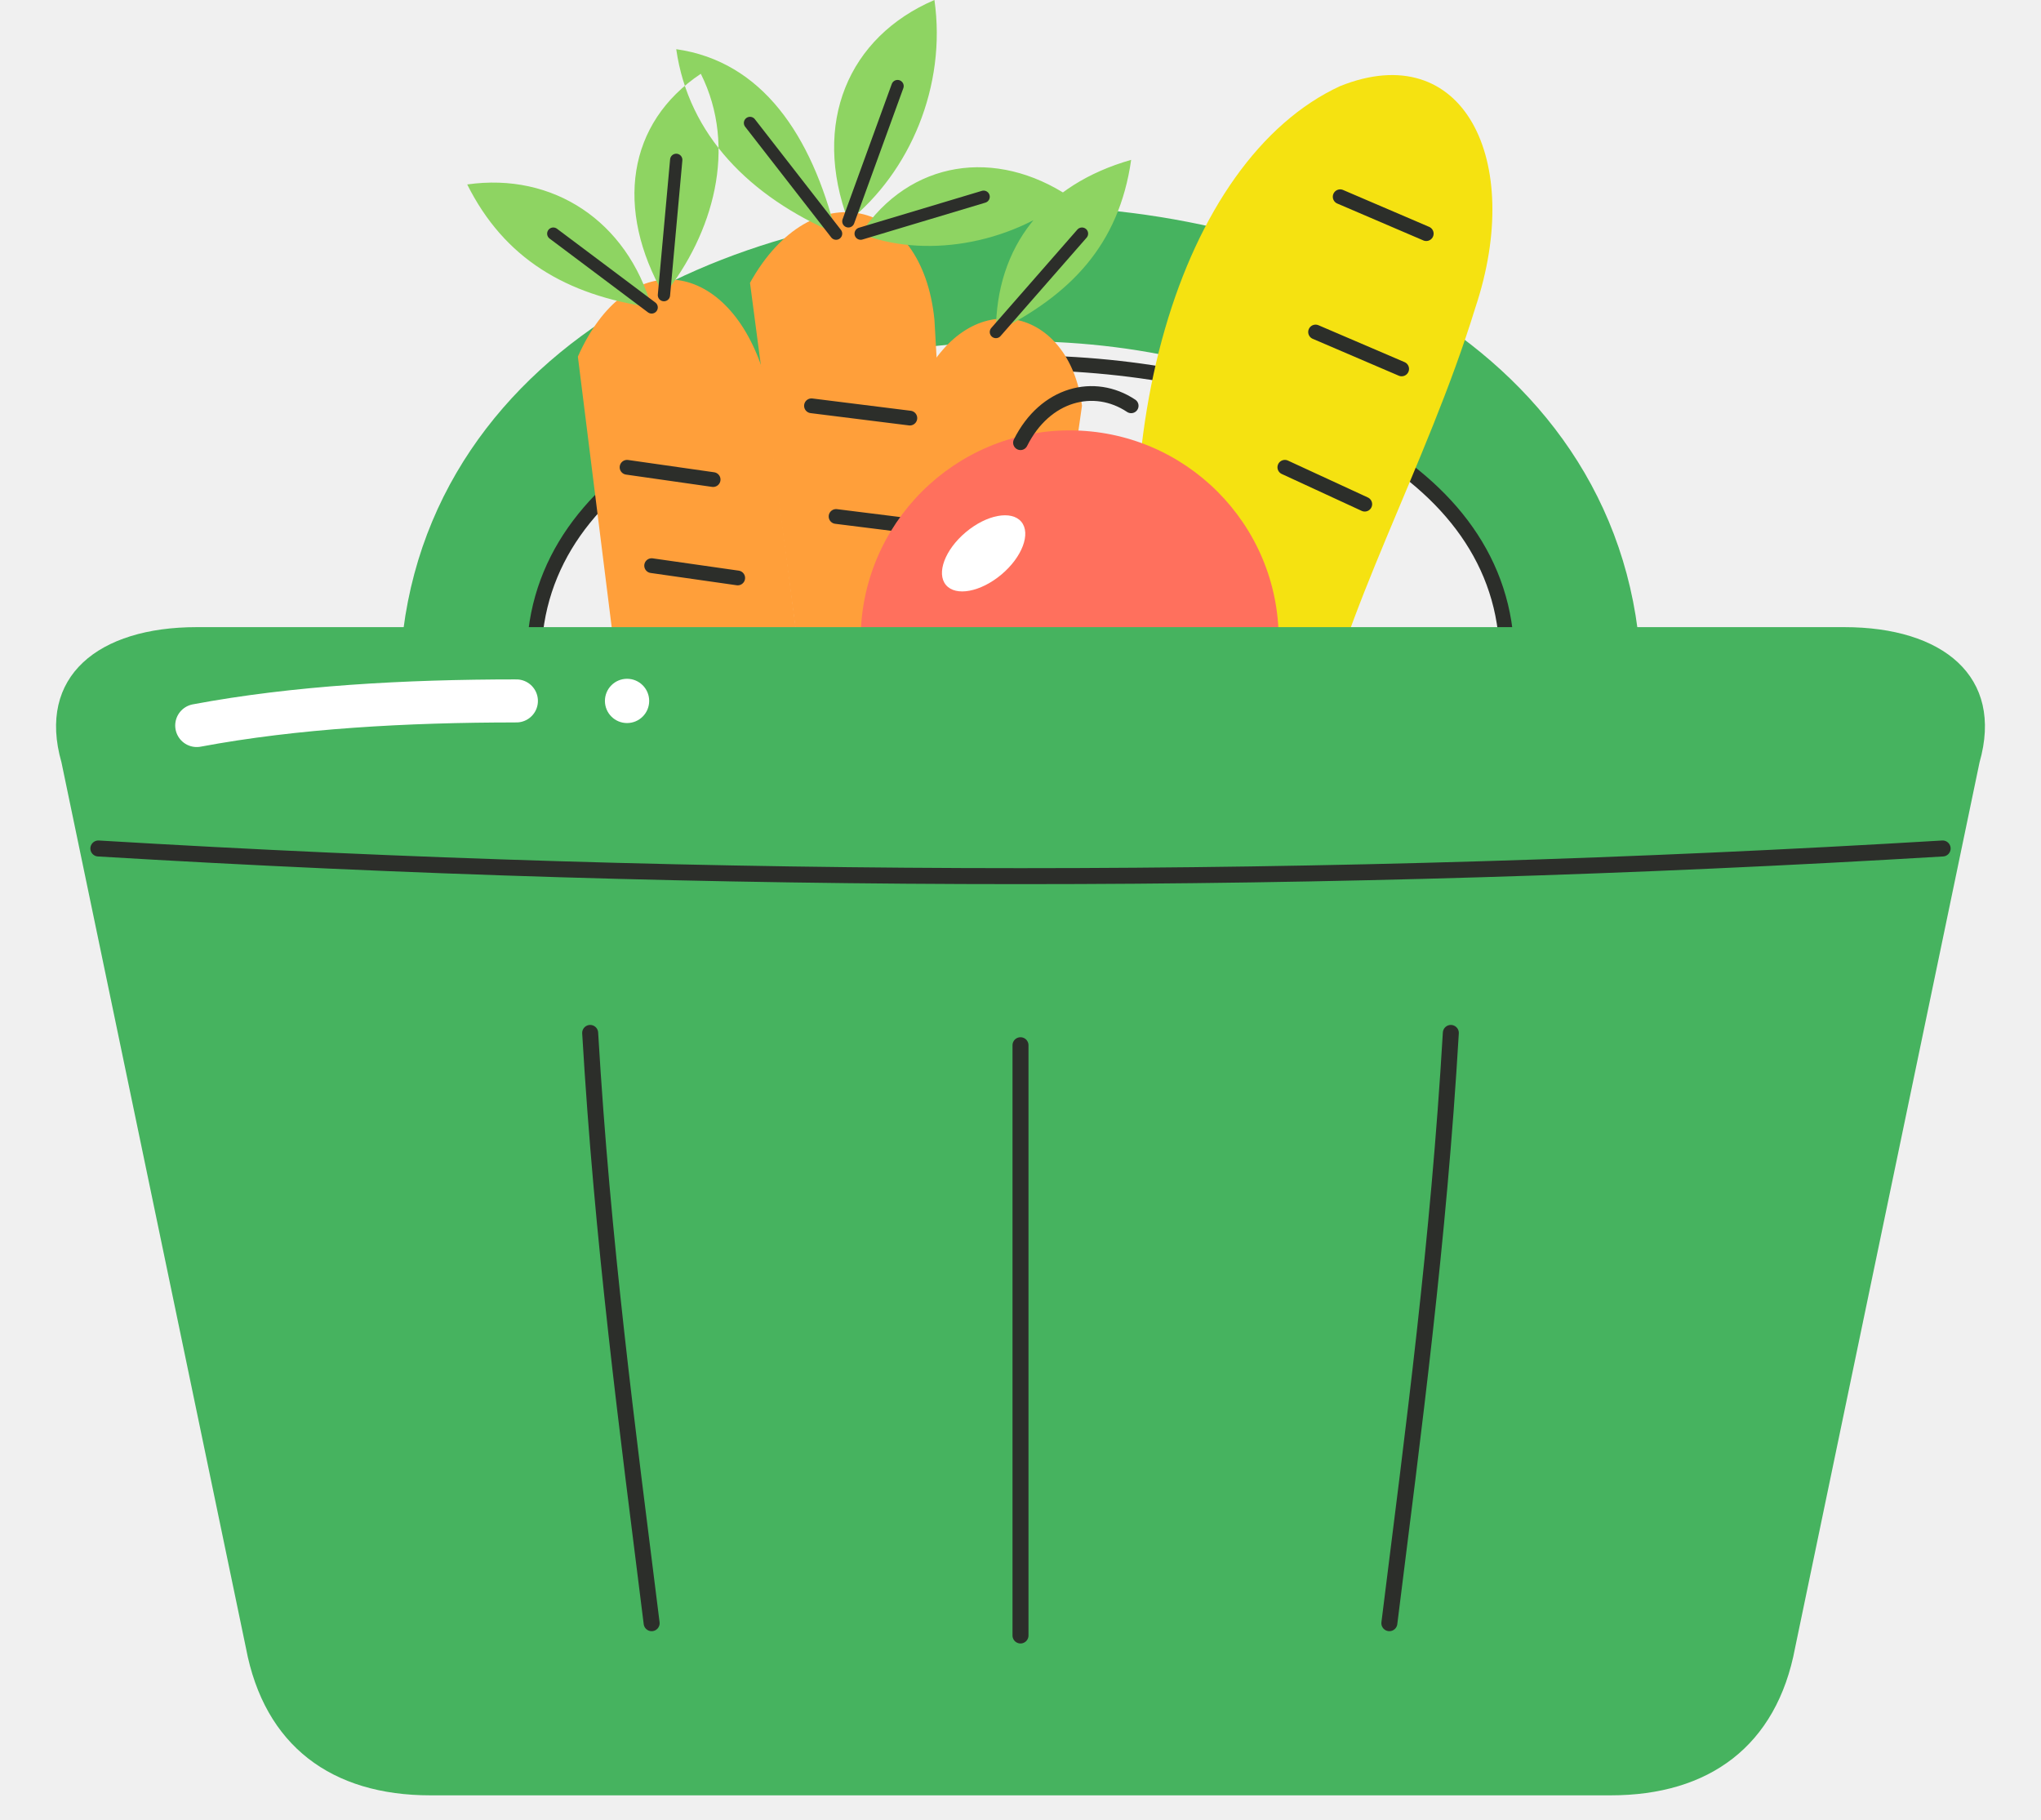
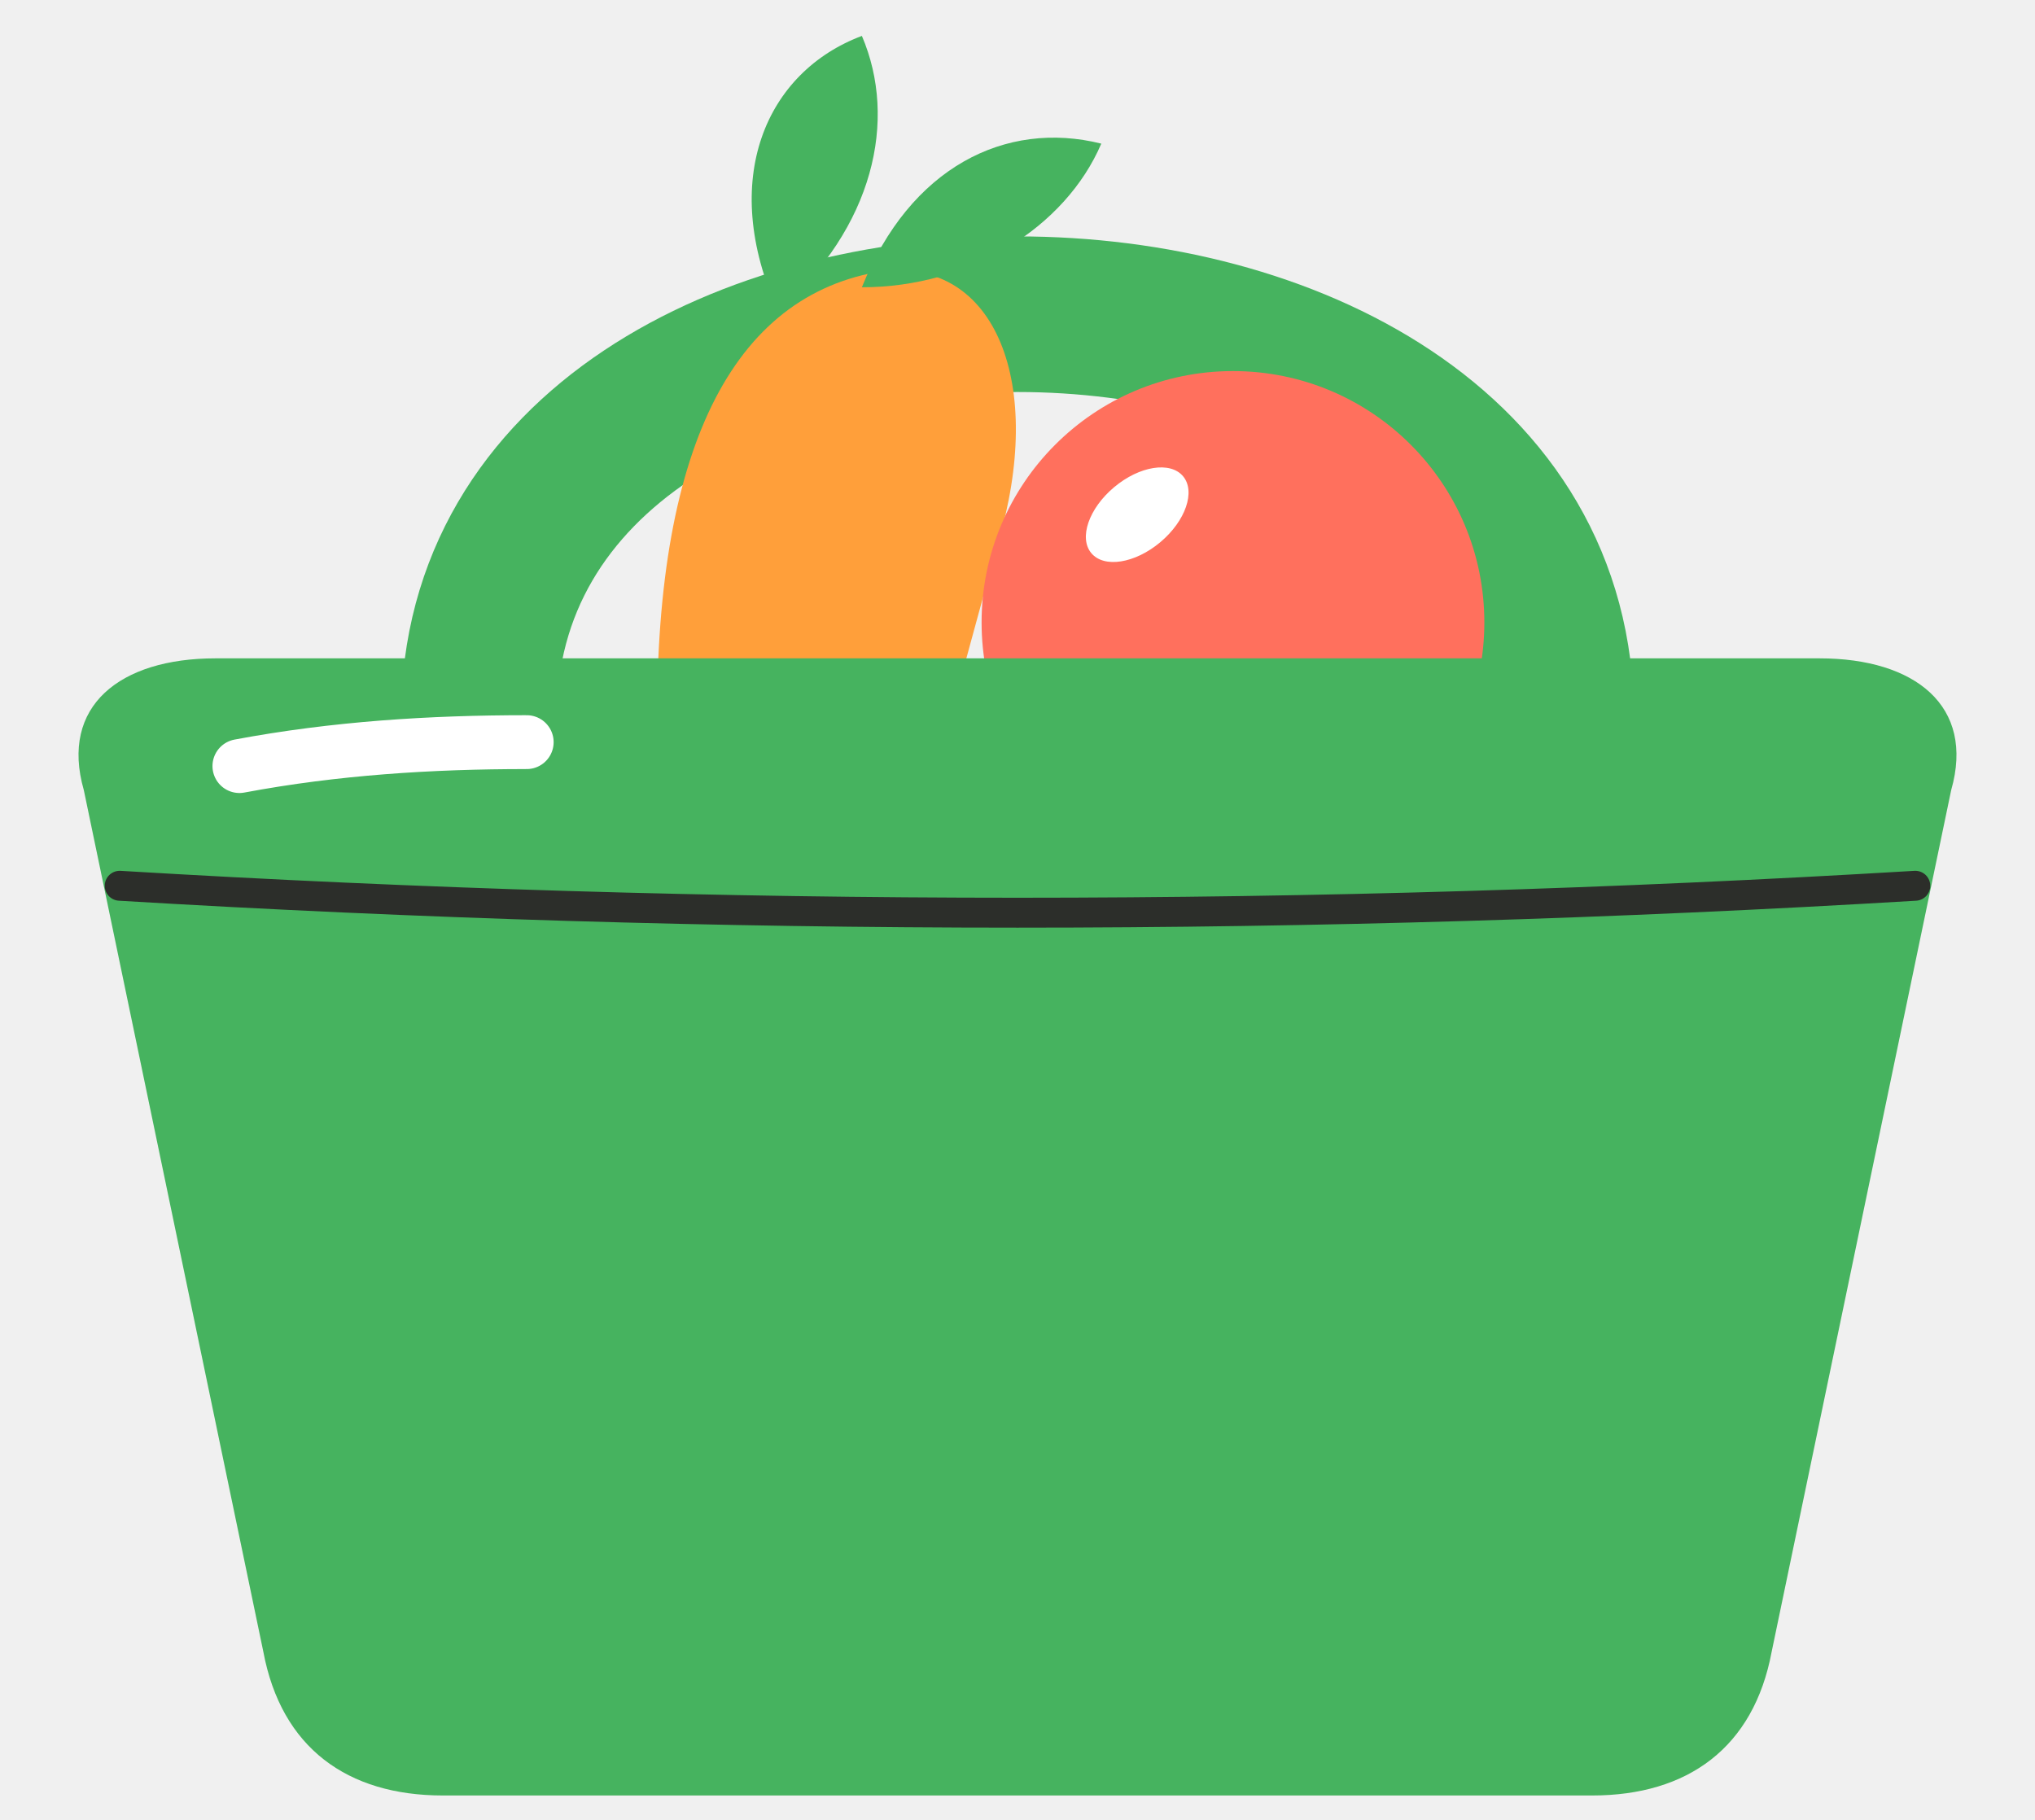
- <svg xmlns="http://www.w3.org/2000/svg" viewBox="44 8 332 296" fill="none">
-   <path d="M120 120 C 120 30, 300 30, 300 120" stroke="#46b35f" stroke-width="22" stroke-linecap="round" />
-   <path d="M131 112 C 136 52, 284 52, 289 112" stroke="#2C2E2A" stroke-width="2.4" stroke-linecap="round" />
-   <path d="M232 128 C 222 80, 236 34, 262 22 C 282 14, 292 34, 284 58 C 276 84, 262 108, 258 130 Z" fill="#f5e211" />
-   <path d="M262 40 l14 6 M258 62 l14 6 M253 84 l13 6" stroke="#2C2E2A" stroke-width="2.4" stroke-linecap="round" />
-   <path d="M138 66 c 8 -18, 24 -16, 30 2 L 176 130 L 146 130 Z" fill="#ff9f3a" />
-   <path d="M166 54 c 10 -18, 28 -14, 30 6 L 200 130 L 176 130 Z" fill="#ff9f3a" />
-   <path d="M194 70 c 8 -16, 24 -12, 26 4 L 212 130 L 200 130 Z" fill="#ff9f3a" />
-   <path d="M146 84 l 14 2 M150 100 l 14 2 M176 74 l 16 2 M180 92 l 16 2" stroke="#2C2E2A" stroke-width="2.4" stroke-linecap="round" />
-   <path d="M150 58 c -4 -14, -16 -22, -30 -20 c 6 12, 16 18, 30 20 Z M152 56 c -8 -14, -6 -28, 6 -36 c 6 12, 2 26, -6 36 Z M180 46 c -4 -16, -12 -28, -26 -30 c 2 14, 12 24, 26 30 Z M182 44 c -6 -16, 0 -30, 14 -36 c 2 14, -4 28, -14 36 Z M184 46 c 8 -12, 22 -14, 34 -6 c -10 8, -24 10, -34 6 Z M206 62 c 0 -14, 8 -24, 22 -28 c -2 14, -10 22, -22 28 Z" fill="#8ed462" />
-   <path d="M150 58 l -16 -12 M152 56 l 2 -22 M180 46 l -14 -18 M182 44 l 8 -22 M184 46 l 20 -6 M206 62 l 14 -16" stroke="#2C2E2A" stroke-width="2" stroke-linecap="round" />
-   <circle cx="218" cy="112" r="34" fill="#ff705d" />
-   <path d="M210 80 c 4 -8 12 -10 18 -6" stroke="#2C2E2A" stroke-width="2.4" stroke-linecap="round" />
-   <ellipse cx="204" cy="98" rx="8" ry="4.5" transform="rotate(-40 204 98)" fill="#fff" />
+ <svg xmlns="http://www.w3.org/2000/svg" viewBox="40 0 340 304" fill="none">
+   <path d="M120 120 C 120 30, 300 30, 300 120" stroke="#46b35f" stroke-width="26" stroke-linecap="round" />
+   <path d="M150 130 c -2 -50, 10 -78, 34 -84 c 20 -5, 30 14, 24 40 L 196 130 Z" fill="#ff9f3a" />
+   <path d="M170 52 c -10 -22, -2 -40, 14 -46 c 6 14, 2 32, -14 46 Z M184 48 c 8 -20, 24 -28, 40 -24 c -6 14, -22 24, -40 24 Z" fill="#46b35f" />
+   <circle cx="246" cy="104" r="42" fill="#ff705d" />
+   <ellipse cx="230" cy="86" rx="10" ry="6" transform="rotate(-40 230 86)" fill="#fff" />
  <path d="M54 132 C 50 118, 60 110, 76 110 L 344 110 C 360 110, 370 118, 366 132 L 336 276 C 333 292, 322 300, 306 300 L 114 300 C 98 300, 87 292, 84 276 Z" fill="#46b35f" />
-   <path d="M60 146 C 160 152, 260 152, 360 146" stroke="#2C2E2A" stroke-width="2.6" stroke-linecap="round" />
-   <path d="M140 176 C 142 210, 146 240, 150 272" stroke="#2C2E2A" stroke-width="2.6" stroke-linecap="round" />
-   <path d="M210 178 C 210 212, 210 242, 210 274" stroke="#2C2E2A" stroke-width="2.6" stroke-linecap="round" />
-   <path d="M280 176 C 278 210, 274 240, 270 272" stroke="#2C2E2A" stroke-width="2.6" stroke-linecap="round" />
-   <path d="M76 126 C 92 123, 110 122, 128 122" stroke="#fff" stroke-width="7" stroke-linecap="round" />
-   <circle cx="146" cy="122" r="3.6" fill="#fff" />
+   <path d="M60 148 C 160 154, 260 154, 360 148" stroke="#2C2E2A" stroke-width="5" stroke-linecap="round" />
+   <path d="M80 128 C 96 125, 112 124, 128 124" stroke="#fff" stroke-width="9" stroke-linecap="round" />
</svg>
